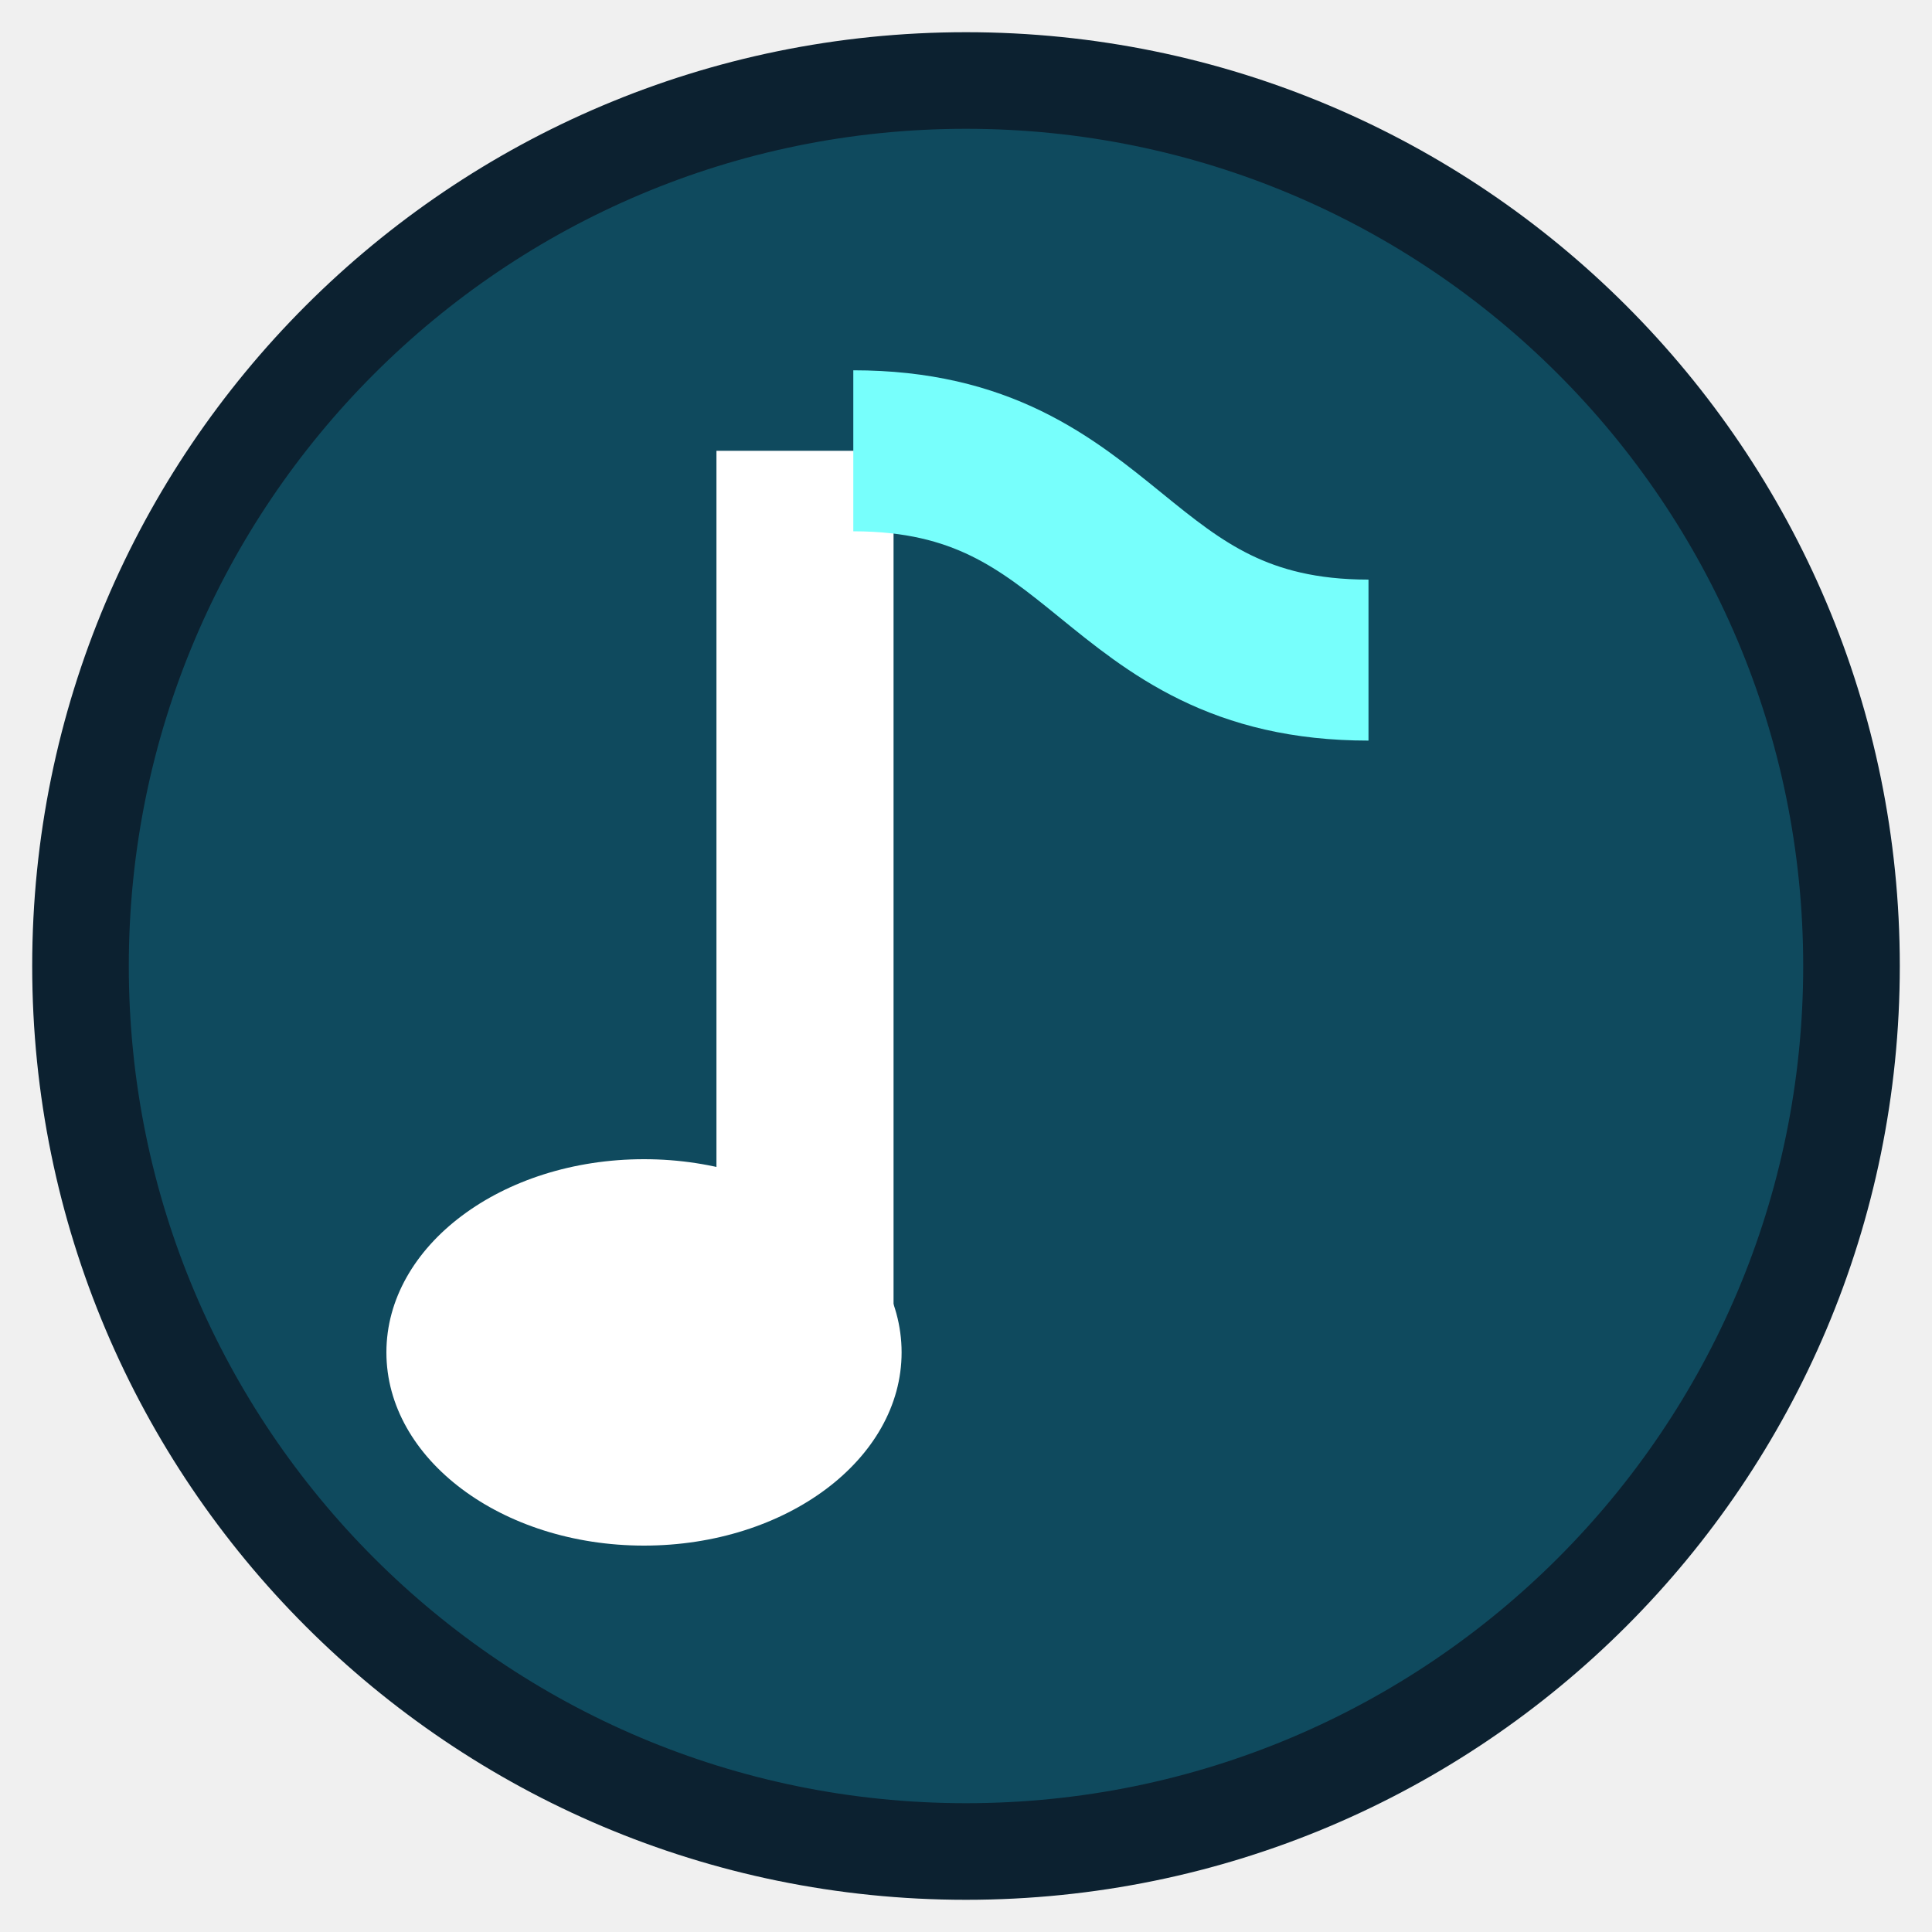
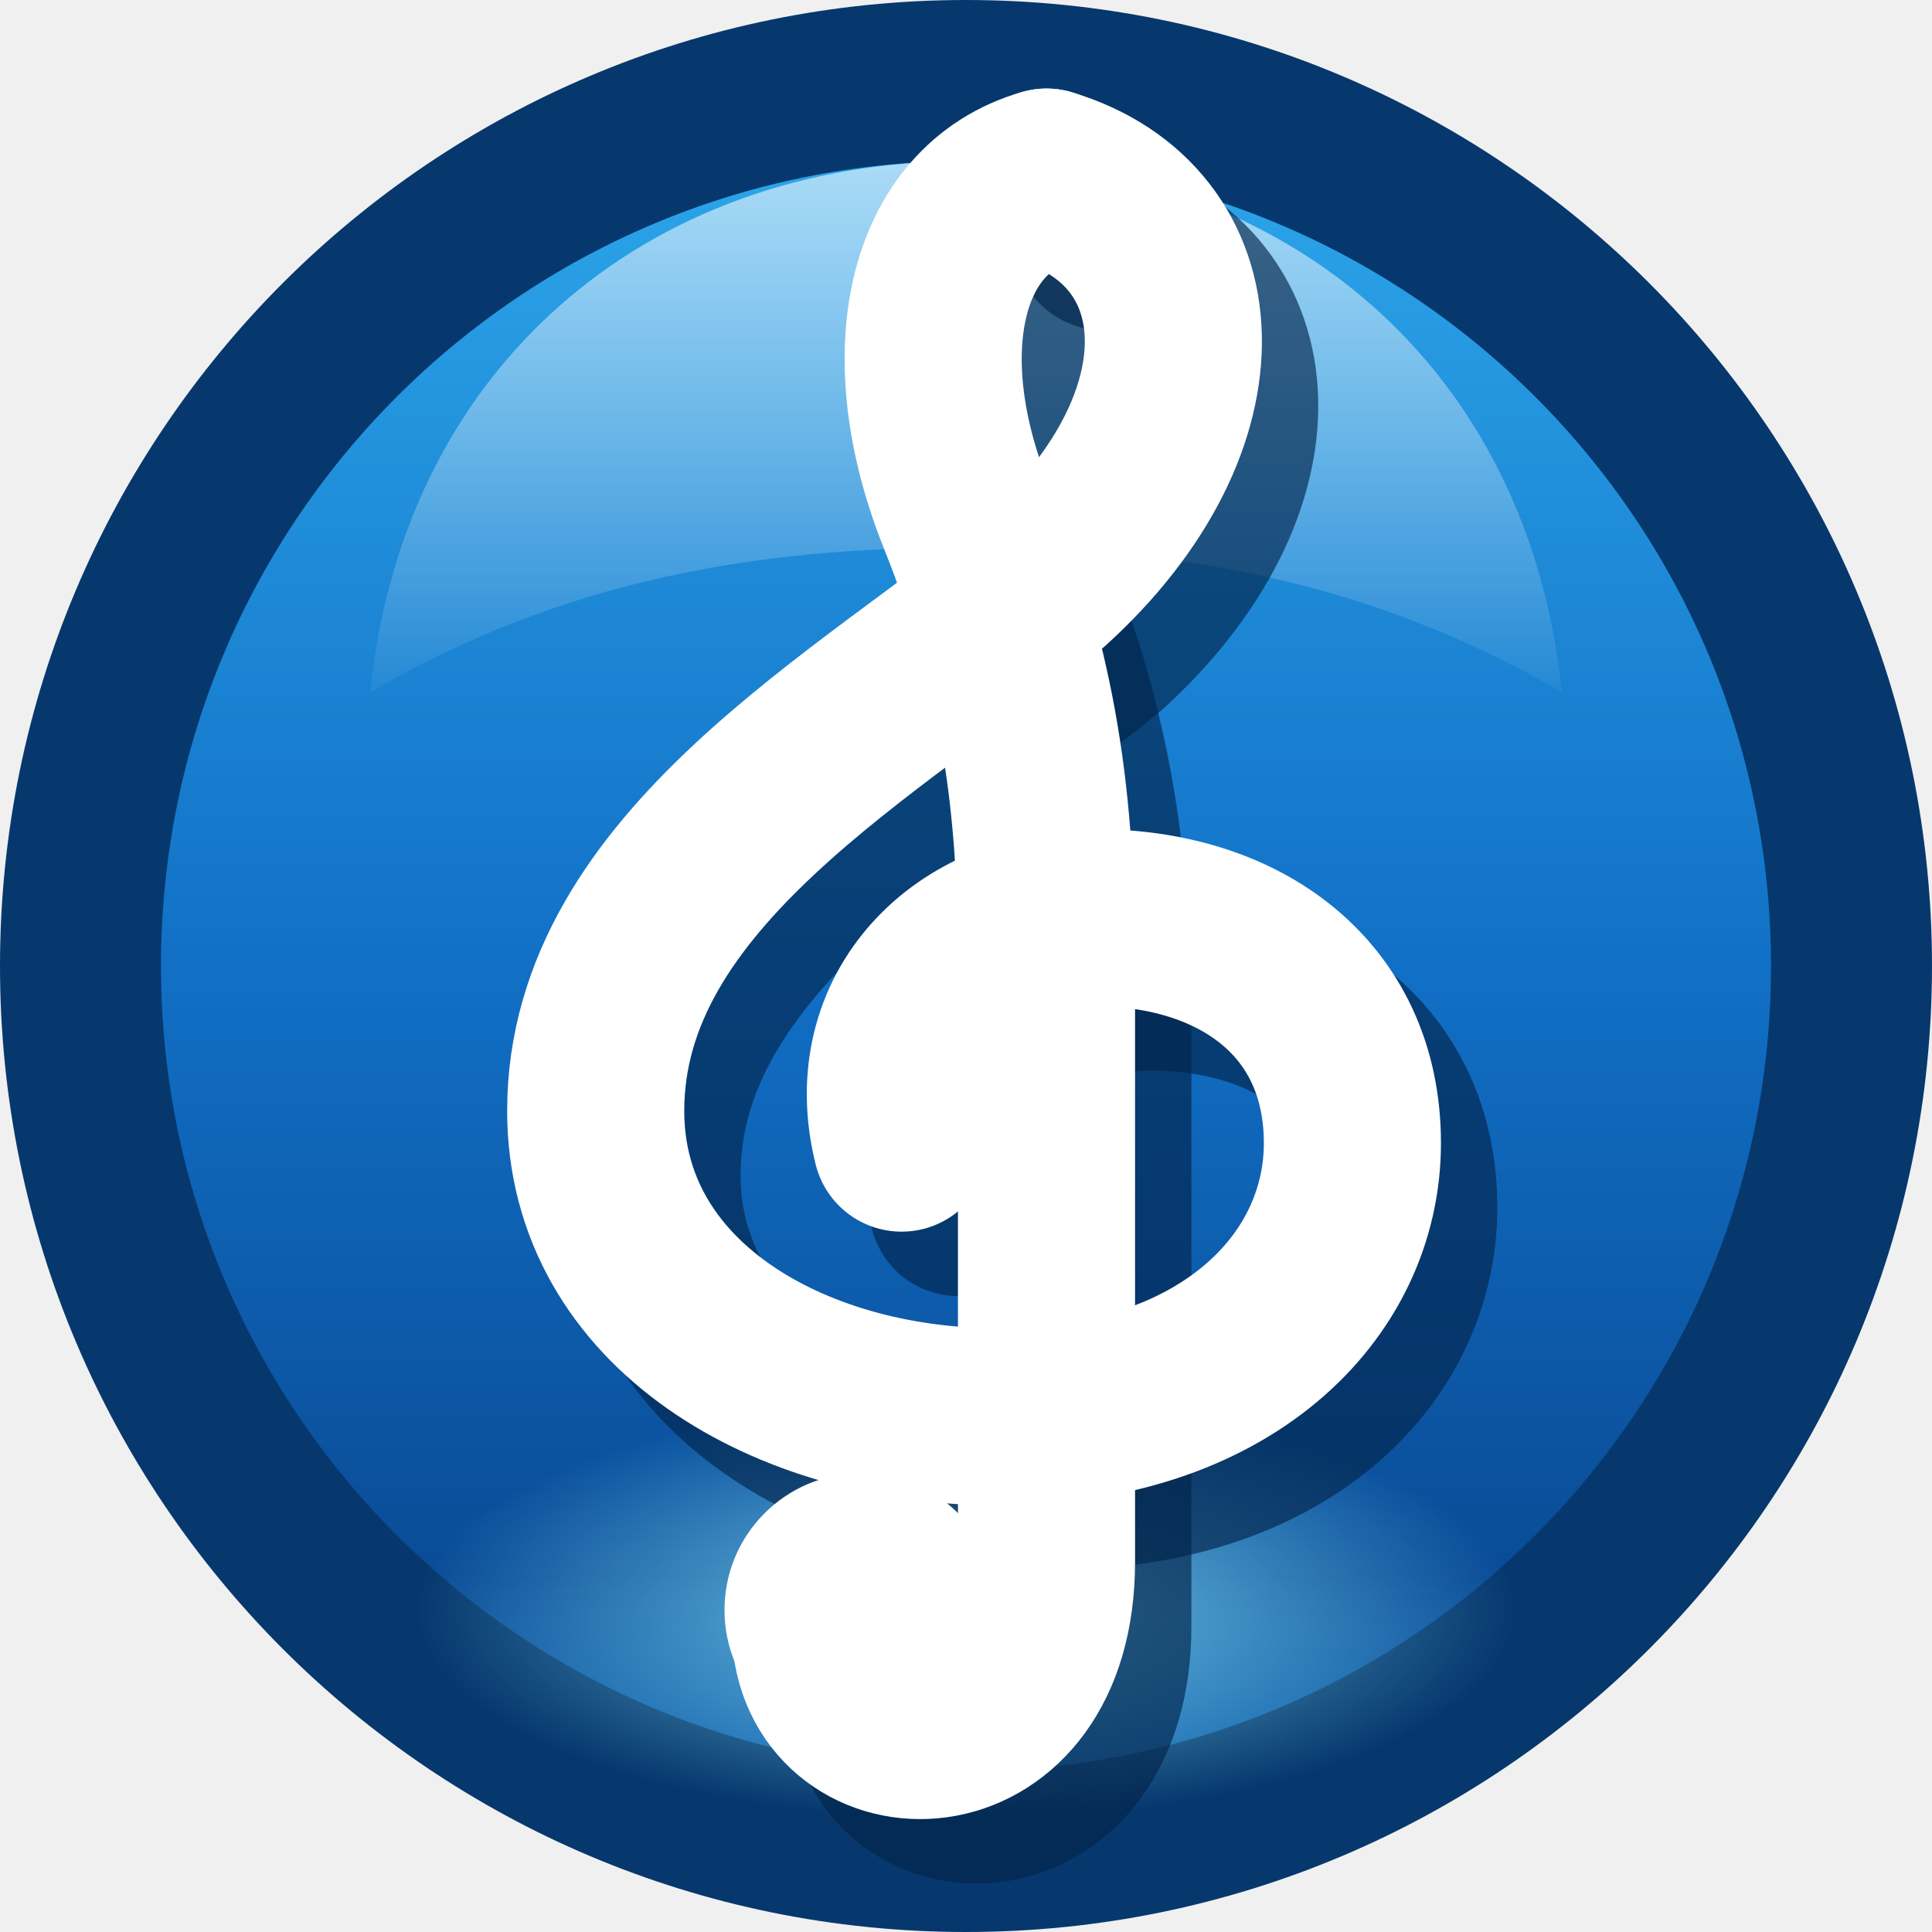
<svg xmlns="http://www.w3.org/2000/svg" width="12" height="12" viewBox="0 0 12 12">
-   <circle cx="6" cy="6" r="5.5" fill="#0f4a5e" stroke="#0c2130" stroke-width=".6" />
-   <path d="M5 2.8v5.4" stroke="#fff" stroke-width="1.1" />
-   <ellipse cx="4" cy="8.4" rx="1.6" ry="1.2" fill="#fff" />
-   <path d="M5.3 2.8c1.6 0 1.6 1.3 3.2 1.3" fill="none" stroke="#77fffc" stroke-width="1" />
+   <defs>
+     <linearGradient id="sg-o" x1="0" y1="0" x2="0" y2="1">
+       <stop offset="0" stop-color="#2ea9ec" />
+       <stop offset=".5" stop-color="#1170c6" />
+       <stop offset=".85" stop-color="#0a4b96" />
+       <stop offset="1" stop-color="#1a6fba" />
+     </linearGradient>
+     <radialGradient id="sg-g" cx=".5" cy=".5" r=".5">
+       <stop offset="0" stop-color="#8fefff" stop-opacity=".75" />
+       <stop offset="1" stop-color="#8fefff" stop-opacity="0" />
+     </radialGradient>
+     <linearGradient id="sg-h" x1="0" y1="0" x2="0" y2="1">
+       <stop offset="0" stop-color="#fff" stop-opacity=".6" />
+       <stop offset="1" stop-color="#fff" stop-opacity=".05" />
+     </linearGradient>
+   </defs>
+   <circle cx="6" cy="6" r="5.5" fill="url(#sg-o)" stroke="#06386e" />
+   <ellipse cx="6" cy="10" rx="3.4" ry="1.3" fill="url(#sg-g)" />
+   <path d="M2.3 4.3C2.5 2.3 4 1 6 1S9.5 2.3 9.7 4.3C8.5 3.6 7.3 3.4 6 3.4S3.5 3.6 2.3 4.3Z" fill="url(#sg-h)" />
+   <g fill="none" stroke-linecap="round" stroke-linejoin="round" stroke-width="1.1">
+     <g stroke="#03244a" stroke-opacity=".65" transform="translate(.35 .4)">
+       <path d="M6.5 1.1C7.5 1.4 7.6 2.6 6.5 3.6C5.4 4.5 3.7 5.4 3.7 6.9C3.7 8.1 4.9 8.8 6.2 8.8C7.6 8.8 8.4 8 8.4 7.1C8.4 6.2 7.7 5.7 6.8 5.7C6 5.7 5.4 6.3 5.6 7.1" />
+       <path d="M6.5 1.1C5.8 1.3 5.6 2.2 6 3.2C6.4 4.2 6.5 5 6.5 6V9.7C6.5 11 5.2 11 5.1 10.2" />
+     </g>
+     <g stroke="#fff">
+       <path d="M6.5 1.1C7.5 1.4 7.6 2.6 6.5 3.6C5.4 4.5 3.7 5.4 3.7 6.9C3.7 8.1 4.9 8.8 6.2 8.8C7.6 8.8 8.4 8 8.4 7.1C8.4 6.2 7.7 5.7 6.8 5.7C6 5.7 5.4 6.3 5.6 7.1" />
+       <path d="M6.5 1.1C5.8 1.3 5.6 2.2 6 3.2C6.4 4.2 6.5 5 6.5 6V9.7C6.5 11 5.2 11 5.1 10.2" />
+     </g>
+   </g>
+   <circle cx="5.35" cy="10" r=".85" fill="#fff" />
</svg>
